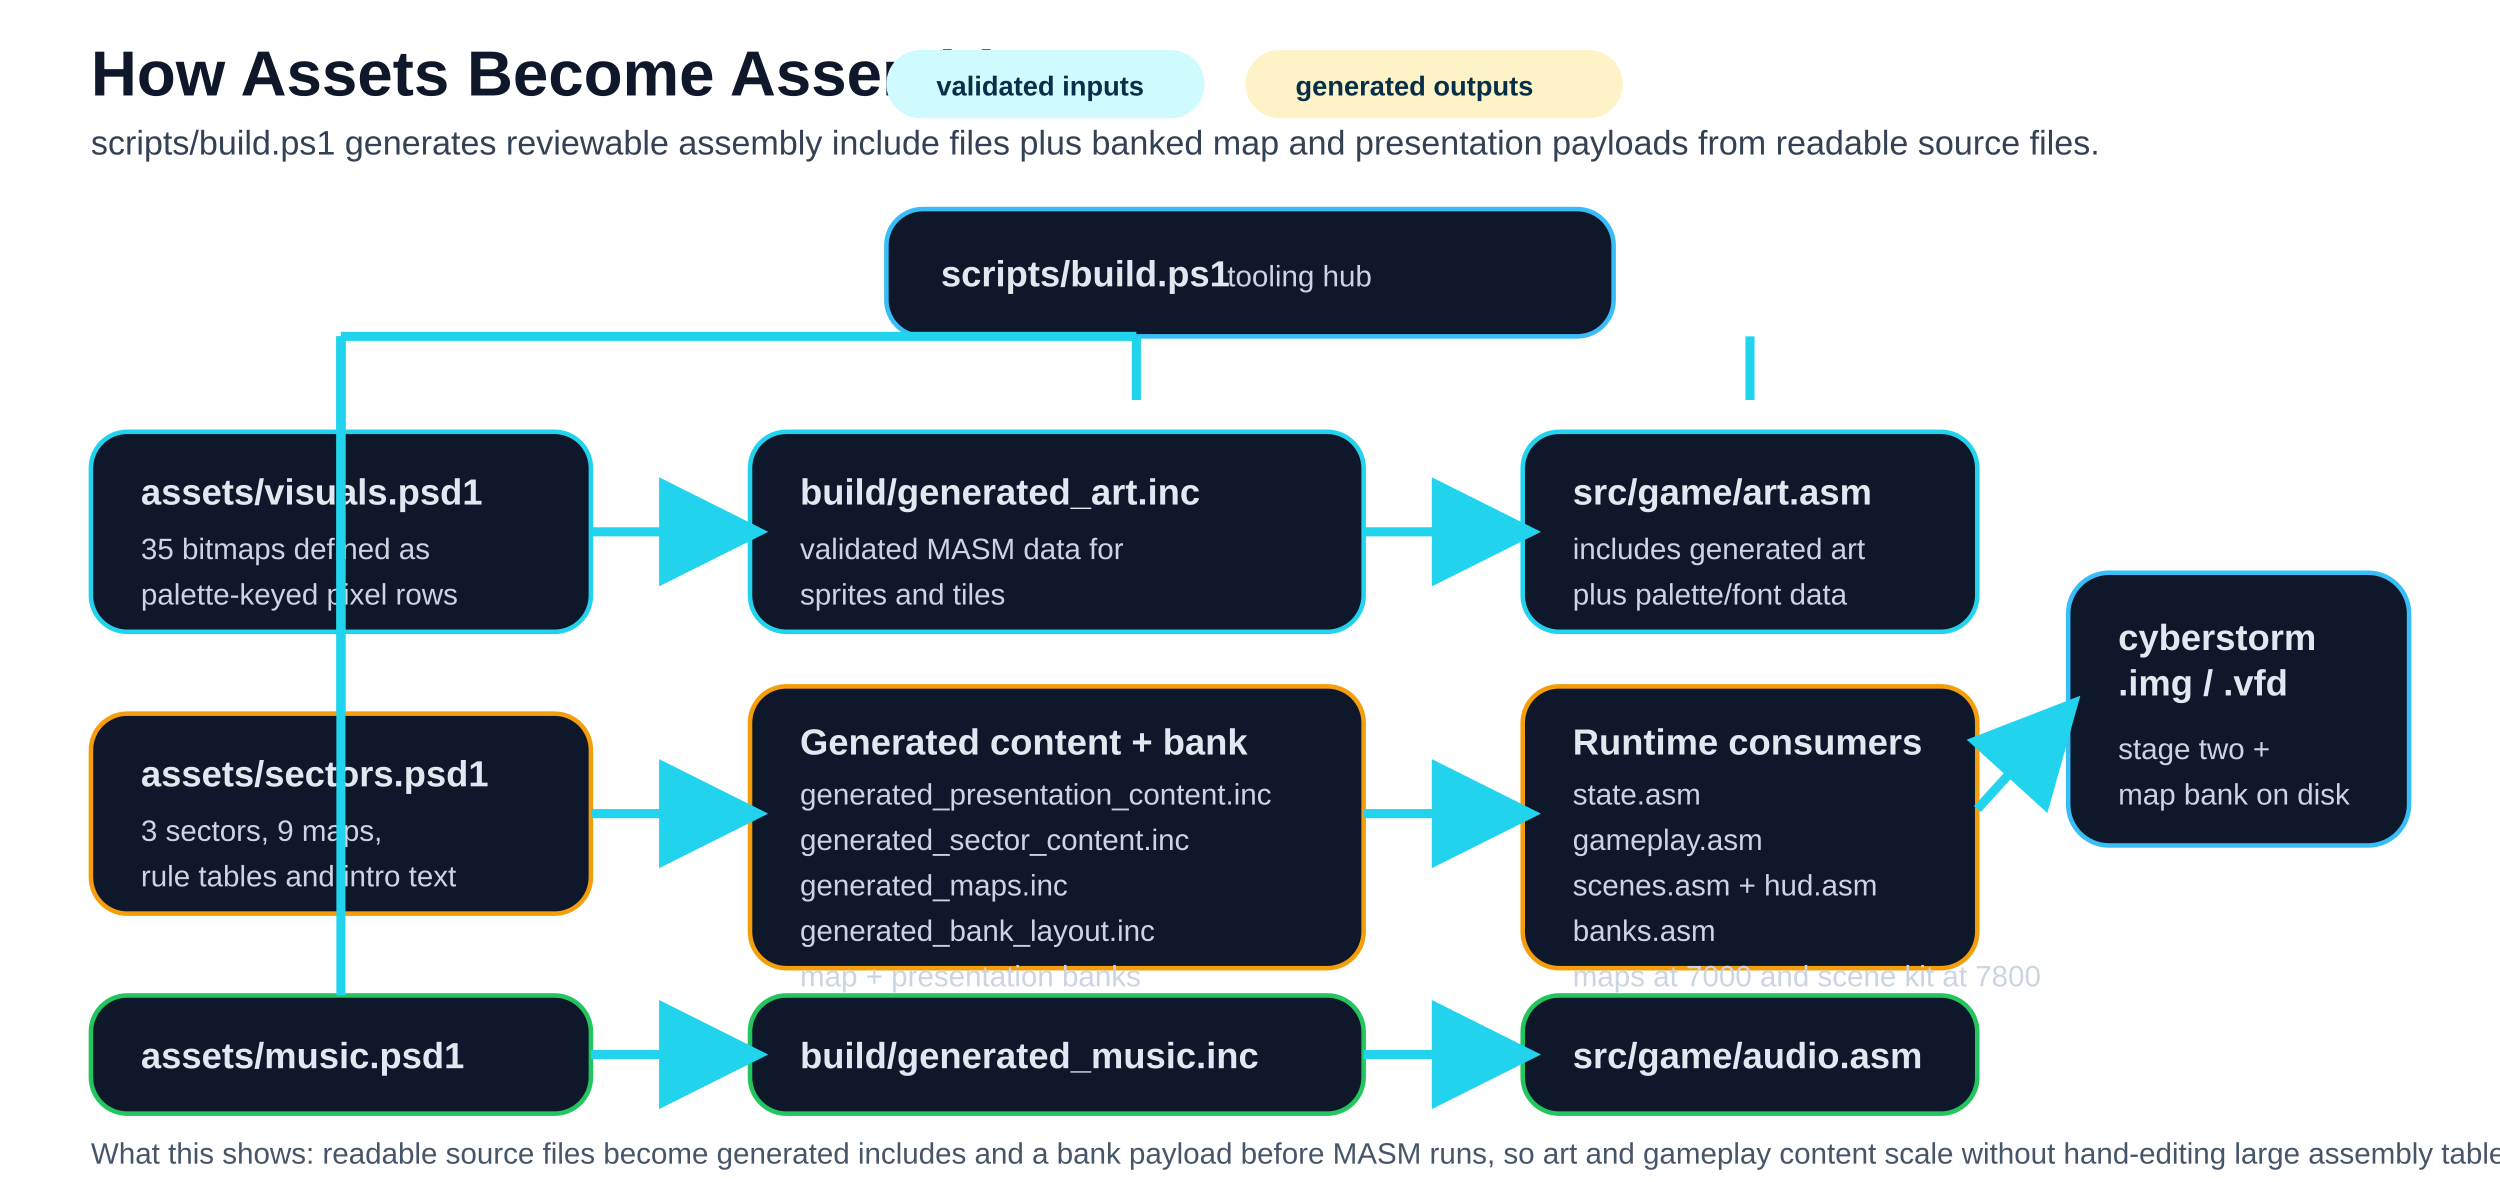
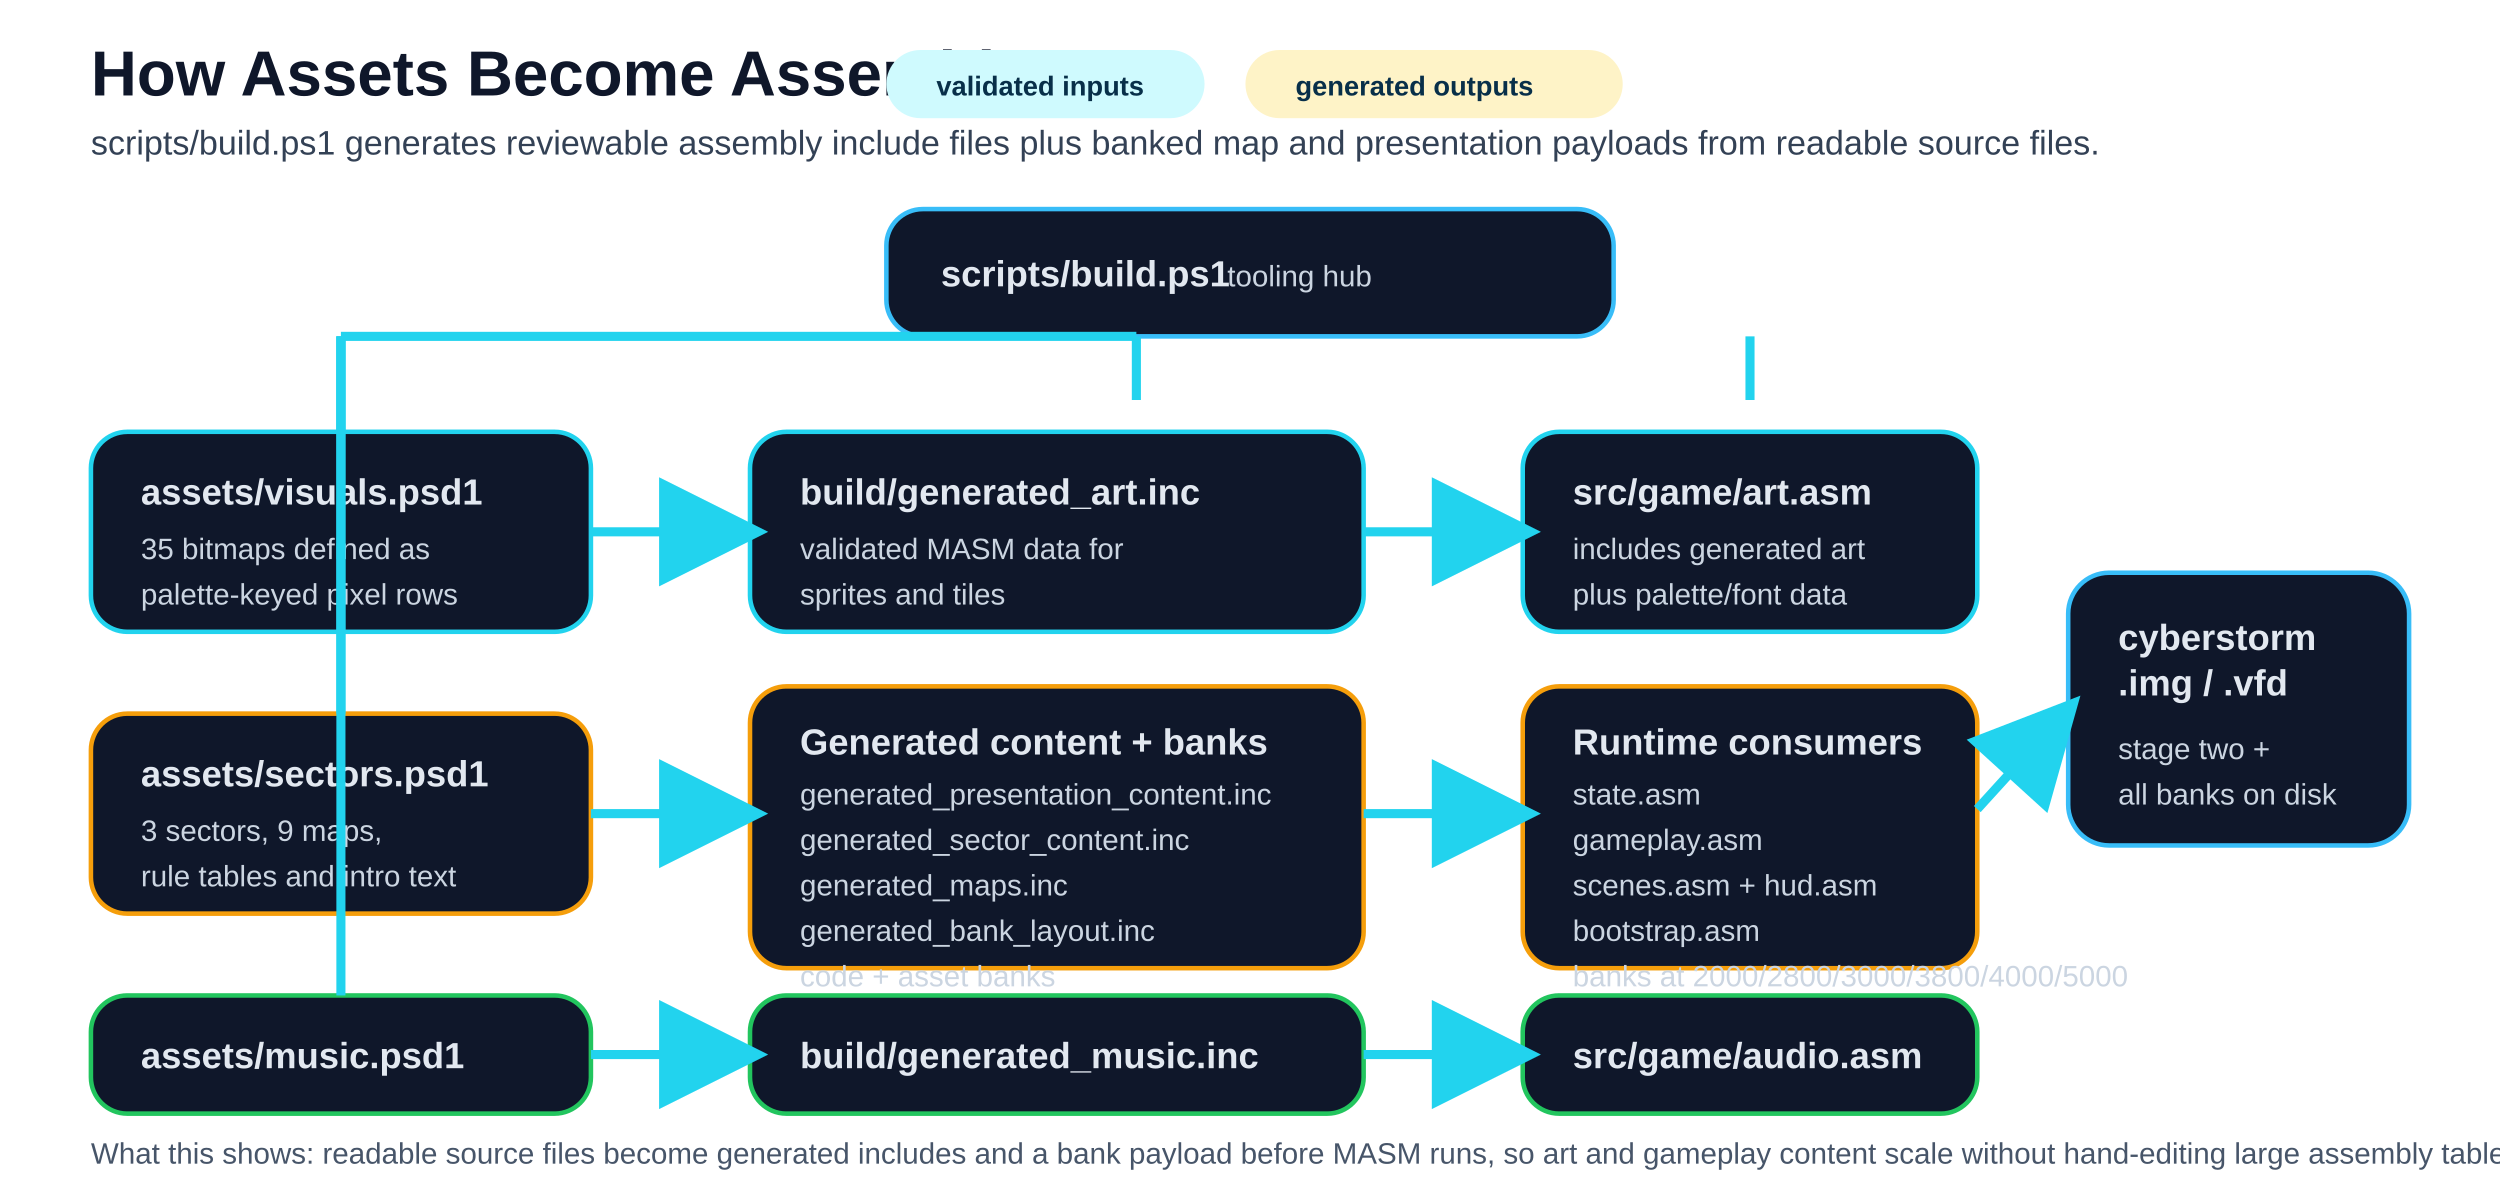
<svg xmlns="http://www.w3.org/2000/svg" width="1100" height="520" viewBox="0 0 1100 520" role="img" aria-labelledby="title desc">
  <defs>
    <style>
      .title { font: 700 28px 'Segoe UI', Arial, sans-serif; fill: #0f172a; }
      .subtitle { font: 400 15px 'Segoe UI', Arial, sans-serif; fill: #334155; }
      .label { font: 700 16px 'Segoe UI', Arial, sans-serif; fill: #e2e8f0; }
      .body { font: 400 13px 'Segoe UI', Arial, sans-serif; fill: #cbd5e1; }
      .note { font: 400 13px 'Segoe UI', Arial, sans-serif; fill: #475569; }
      .chip { font: 700 12px 'Segoe UI', Arial, sans-serif; fill: #082f49; }
    </style>
    <marker id="arrow" markerWidth="12" markerHeight="12" refX="10" refY="6" orient="auto">
      <path d="M0,0 L12,6 L0,12 Z" fill="#22d3ee" />
    </marker>
  </defs>
  <text x="40" y="42" class="title">How Assets Become Assembly</text>
  <text x="40" y="68" class="subtitle">scripts/build.ps1 generates reviewable assembly include files plus banked map and presentation payloads from readable source files.</text>
  <rect x="390" y="92" width="320" height="56" rx="16" fill="#0f172a" stroke="#38bdf8" stroke-width="2" />
  <text x="414" y="126" class="label">scripts/build.ps1</text>
  <text x="540" y="126" class="body">tooling hub</text>
  <rect x="40" y="190" width="220" height="88" rx="16" fill="#0f172a" stroke="#22d3ee" stroke-width="2" />
  <text x="62" y="222" class="label">assets/visuals.psd1</text>
  <text x="62" y="246" class="body">35 bitmaps defined as</text>
  <text x="62" y="266" class="body">palette-keyed pixel rows</text>
  <rect x="40" y="314" width="220" height="88" rx="16" fill="#0f172a" stroke="#f59e0b" stroke-width="2" />
  <text x="62" y="346" class="label">assets/sectors.psd1</text>
  <text x="62" y="370" class="body">3 sectors, 9 maps,</text>
  <text x="62" y="390" class="body">rule tables and intro text</text>
  <rect x="40" y="438" width="220" height="52" rx="16" fill="#0f172a" stroke="#22c55e" stroke-width="2" />
  <text x="62" y="470" class="label">assets/music.psd1</text>
  <rect x="330" y="190" width="270" height="88" rx="16" fill="#0f172a" stroke="#22d3ee" stroke-width="2" />
  <text x="352" y="222" class="label">build/generated_art.inc</text>
  <text x="352" y="246" class="body">validated MASM data for</text>
  <text x="352" y="266" class="body">sprites and tiles</text>
  <rect x="330" y="302" width="270" height="124" rx="16" fill="#0f172a" stroke="#f59e0b" stroke-width="2" />
-   <text x="352" y="332" class="label">Generated content + bank</text>
+   <text x="352" y="332" class="label">Generated content + banks</text>
  <text x="352" y="354" class="body">generated_presentation_content.inc</text>
  <text x="352" y="374" class="body">generated_sector_content.inc</text>
  <text x="352" y="394" class="body">generated_maps.inc</text>
  <text x="352" y="414" class="body">generated_bank_layout.inc</text>
-   <text x="352" y="434" class="body">map + presentation banks</text>
+   <text x="352" y="434" class="body">code + asset banks</text>
  <rect x="330" y="438" width="270" height="52" rx="16" fill="#0f172a" stroke="#22c55e" stroke-width="2" />
  <text x="352" y="470" class="label">build/generated_music.inc</text>
  <rect x="670" y="190" width="200" height="88" rx="16" fill="#0f172a" stroke="#22d3ee" stroke-width="2" />
  <text x="692" y="222" class="label">src/game/art.asm</text>
  <text x="692" y="246" class="body">includes generated art</text>
  <text x="692" y="266" class="body">plus palette/font data</text>
  <rect x="670" y="302" width="200" height="124" rx="16" fill="#0f172a" stroke="#f59e0b" stroke-width="2" />
  <text x="692" y="332" class="label">Runtime consumers</text>
  <text x="692" y="354" class="body">state.asm</text>
  <text x="692" y="374" class="body">gameplay.asm</text>
  <text x="692" y="394" class="body">scenes.asm + hud.asm</text>
-   <text x="692" y="414" class="body">banks.asm</text>
-   <text x="692" y="434" class="body">maps at 7000 and scene kit at 7800</text>
+   <text x="692" y="414" class="body">bootstrap.asm</text>
+   <text x="692" y="434" class="body">banks at 2000/2800/3000/3800/4000/5000</text>
  <rect x="670" y="438" width="200" height="52" rx="16" fill="#0f172a" stroke="#22c55e" stroke-width="2" />
  <text x="692" y="470" class="label">src/game/audio.asm</text>
  <rect x="910" y="252" width="150" height="120" rx="18" fill="#0f172a" stroke="#38bdf8" stroke-width="2" />
  <text x="932" y="286" class="label">cyberstorm</text>
  <text x="932" y="306" class="label">.img / .vfd</text>
  <text x="932" y="334" class="body">stage two +</text>
-   <text x="932" y="354" class="body">map bank on disk</text>
+   <text x="932" y="354" class="body">all banks on disk</text>
  <line x1="260" y1="234" x2="330" y2="234" stroke="#22d3ee" stroke-width="4" marker-end="url(#arrow)" />
  <line x1="260" y1="358" x2="330" y2="358" stroke="#22d3ee" stroke-width="4" marker-end="url(#arrow)" />
  <line x1="260" y1="464" x2="330" y2="464" stroke="#22d3ee" stroke-width="4" marker-end="url(#arrow)" />
  <line x1="600" y1="234" x2="670" y2="234" stroke="#22d3ee" stroke-width="4" marker-end="url(#arrow)" />
  <line x1="600" y1="358" x2="670" y2="358" stroke="#22d3ee" stroke-width="4" marker-end="url(#arrow)" />
  <line x1="600" y1="464" x2="670" y2="464" stroke="#22d3ee" stroke-width="4" marker-end="url(#arrow)" />
  <line x1="870" y1="356" x2="910" y2="312" stroke="#22d3ee" stroke-width="4" marker-end="url(#arrow)" />
  <line x1="770" y1="148" x2="770" y2="176" stroke="#22d3ee" stroke-width="4" />
  <line x1="500" y1="148" x2="500" y2="176" stroke="#22d3ee" stroke-width="4" />
  <line x1="150" y1="148" x2="150" y2="176" stroke="#22d3ee" stroke-width="0" />
  <line x1="150" y1="148" x2="500" y2="148" stroke="#22d3ee" stroke-width="4" />
  <line x1="150" y1="148" x2="150" y2="190" stroke="#22d3ee" stroke-width="4" />
  <line x1="150" y1="148" x2="150" y2="314" stroke="#22d3ee" stroke-width="4" />
  <line x1="150" y1="148" x2="150" y2="438" stroke="#22d3ee" stroke-width="4" />
  <rect x="390" y="22" width="140" height="30" rx="15" fill="#cffafe" />
  <text x="412" y="42" class="chip">validated inputs</text>
  <rect x="548" y="22" width="166" height="30" rx="15" fill="#fef3c7" />
  <text x="570" y="42" class="chip">generated outputs</text>
  <text x="40" y="512" class="note">What this shows: readable source files become generated includes and a bank payload before MASM runs, so art and gameplay content scale without hand-editing large assembly tables.</text>
</svg>
